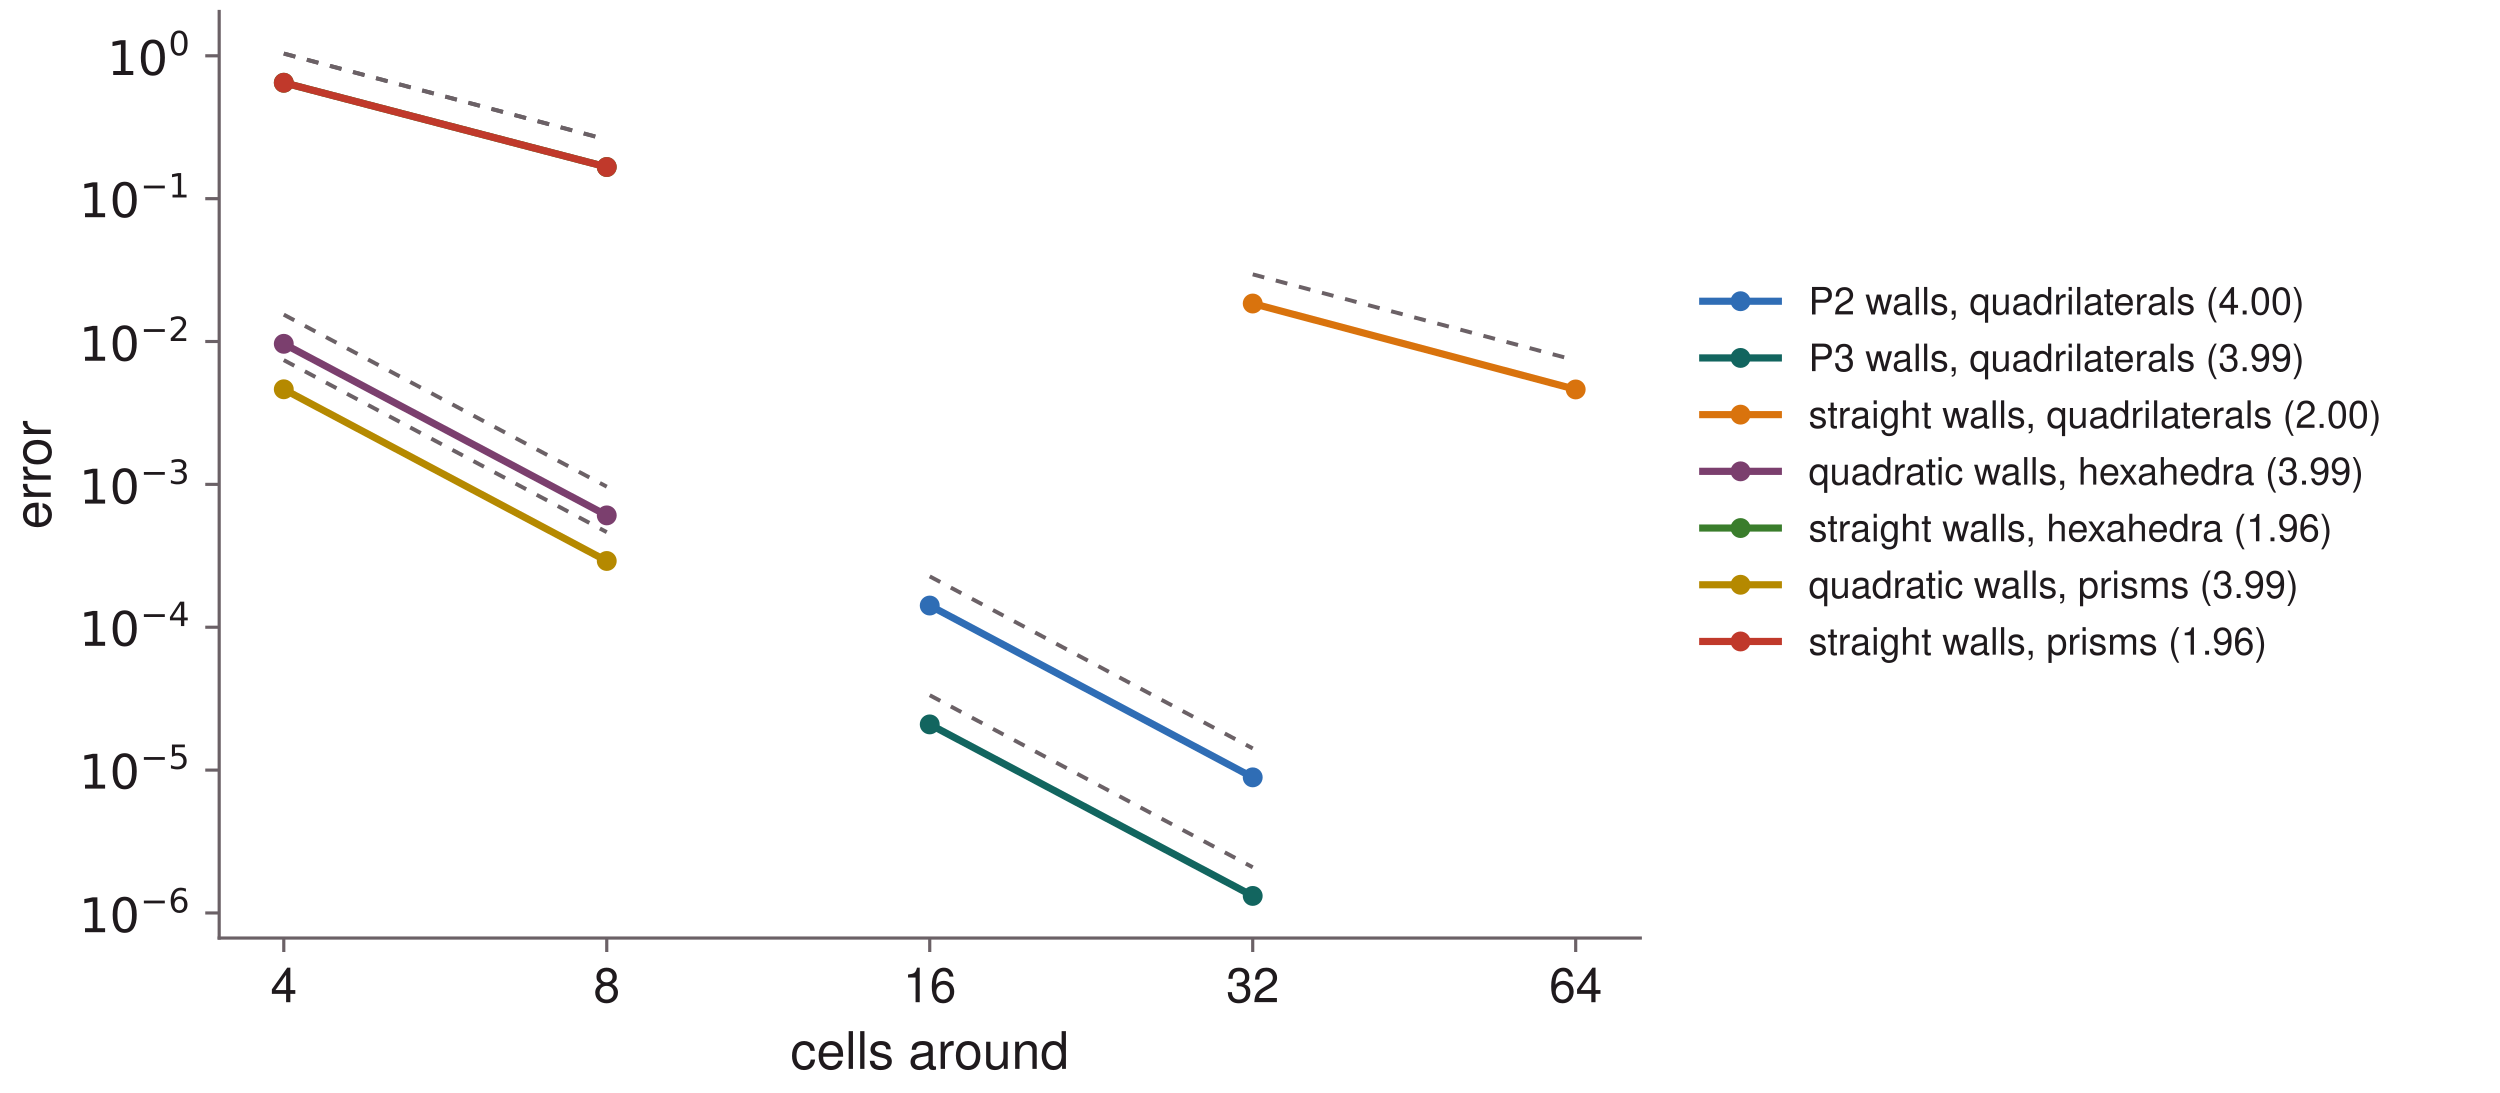
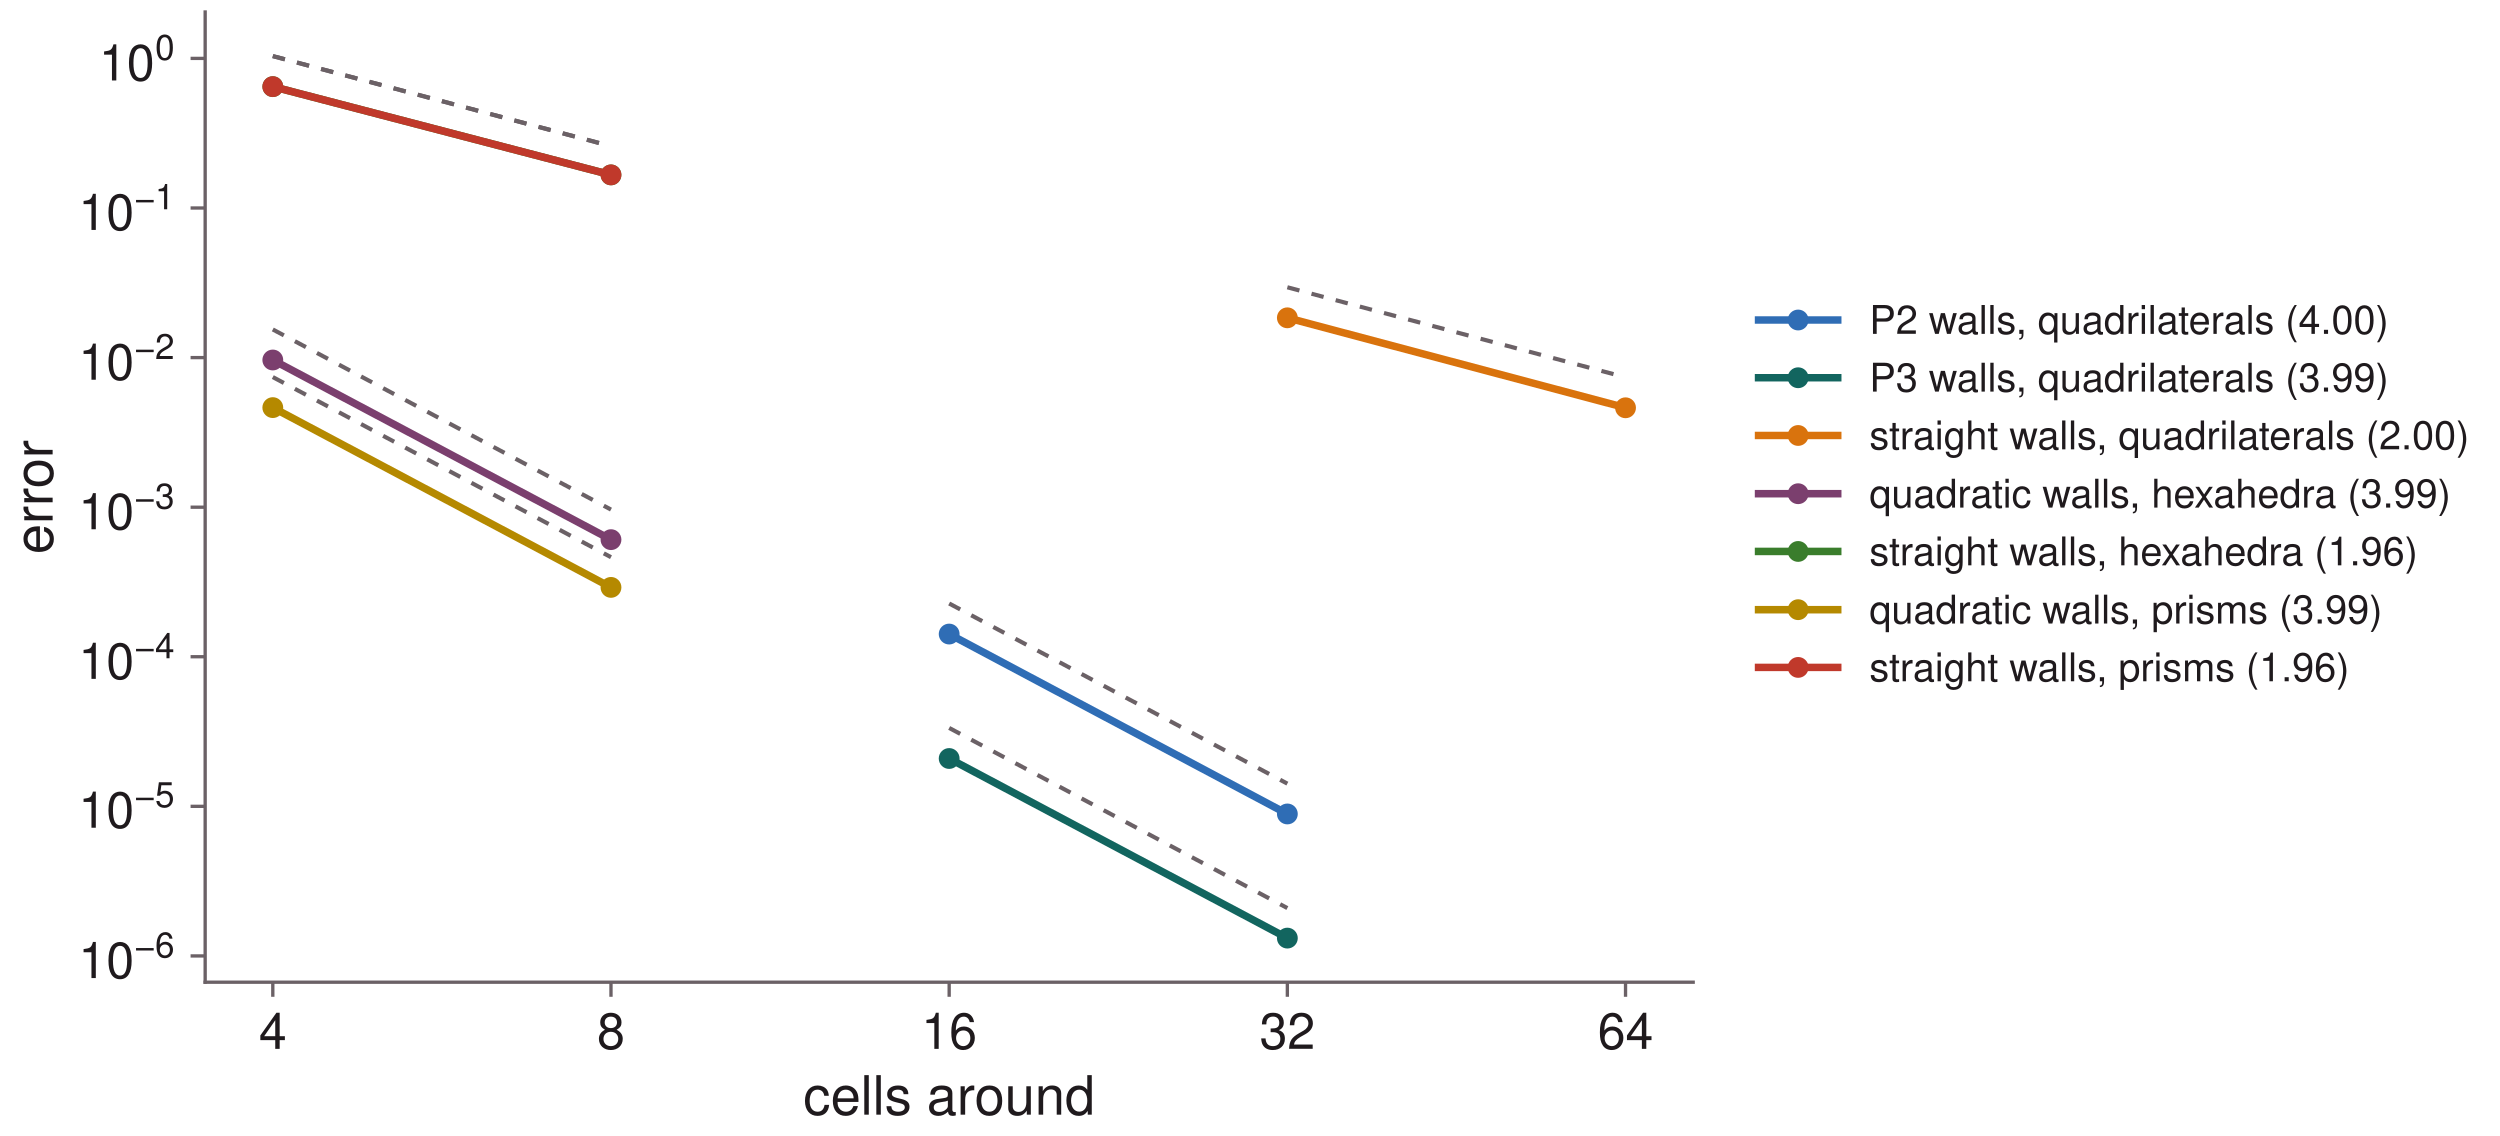
- <svg xmlns="http://www.w3.org/2000/svg" xmlns:xlink="http://www.w3.org/1999/xlink" width="628.243pt" height="274.609pt" viewBox="0 0 628.243 274.609" version="1.1">
+ <svg xmlns="http://www.w3.org/2000/svg" xmlns:xlink="http://www.w3.org/1999/xlink" width="599.997pt" height="272.606pt" viewBox="0 0 599.997 272.606" version="1.1">
  <defs>
    <style type="text/css">*{stroke-linejoin: round; stroke-linecap: butt}</style>
  </defs>
  <g id="figure_1">
    <g id="patch_1">
-       <path d="M 0 274.609  L 628.243 274.609  L 628.243 0  L 0 0  L 0 274.609  z " style="fill: none" />
+       <path d="M 0 272.606  L 599.997 272.606  L 599.997 0  L 0 0  L 0 272.606  z " style="fill: none" />
    </g>
    <g id="axes_1">
      <g id="patch_2">
-         <path d="M 55.08 235.728  L 412.2 235.728  L 412.2 2.88  L 55.08 2.88  L 55.08 235.728  z " style="fill: none" />
+         <path d="M 49.239 235.728  L 406.359 235.728  L 406.359 2.88  L 49.239 2.88  L 49.239 235.728  z " style="fill: none" />
      </g>
      <g id="matplotlib.axis_1">
        <g id="xtick_1">
          <g id="line2d_1">
            <defs>
              <path id="m103bd00e00" d="M 0 0  L 0 3.5  " style="stroke: #6b6166; stroke-width: 0.8" />
            </defs>
            <g>
-               <use xlink:href="#m103bd00e00" x="71.313" y="235.728" style="fill: #6b6166; stroke: #6b6166; stroke-width: 0.8" />
+               <use xlink:href="#m103bd00e00" x="65.472" y="235.728" style="fill: #6b6166; stroke: #6b6166; stroke-width: 0.8" />
            </g>
          </g>
          <g id="text_1">
-             <text style="font-size: 12px; font-family: 'Helvetica', 'Arial', 'DejaVu Sans'; text-anchor: middle; fill: #1f1a1d" x="71.313" y="251.845" transform="rotate(-0 71.31273 251.8452)">4</text>
+             <text style="font-size: 12px; font-family: 'Helvetica', 'Arial', 'DejaVu Sans'; text-anchor: middle; fill: #1f1a1d" x="65.472" y="251.728" transform="rotate(-0 65.47171 251.728)">4</text>
          </g>
        </g>
        <g id="xtick_2">
          <g id="line2d_2">
            <g>
-               <use xlink:href="#m103bd00e00" x="152.476" y="235.728" style="fill: #6b6166; stroke: #6b6166; stroke-width: 0.8" />
+               <use xlink:href="#m103bd00e00" x="146.635" y="235.728" style="fill: #6b6166; stroke: #6b6166; stroke-width: 0.8" />
            </g>
          </g>
          <g id="text_2">
-             <text style="font-size: 12px; font-family: 'Helvetica', 'Arial', 'DejaVu Sans'; text-anchor: middle; fill: #1f1a1d" x="152.476" y="251.845" transform="rotate(-0 152.4764 251.8452)">8</text>
+             <text style="font-size: 12px; font-family: 'Helvetica', 'Arial', 'DejaVu Sans'; text-anchor: middle; fill: #1f1a1d" x="146.635" y="251.728" transform="rotate(-0 146.6353 251.728)">8</text>
          </g>
        </g>
        <g id="xtick_3">
          <g id="line2d_3">
            <g>
-               <use xlink:href="#m103bd00e00" x="233.64" y="235.728" style="fill: #6b6166; stroke: #6b6166; stroke-width: 0.8" />
+               <use xlink:href="#m103bd00e00" x="227.799" y="235.728" style="fill: #6b6166; stroke: #6b6166; stroke-width: 0.8" />
            </g>
          </g>
          <g id="text_3">
-             <text style="font-size: 12px; font-family: 'Helvetica', 'Arial', 'DejaVu Sans'; text-anchor: middle; fill: #1f1a1d" x="233.64" y="251.845" transform="rotate(-0 233.64 251.8452)">16</text>
+             <text style="font-size: 12px; font-family: 'Helvetica', 'Arial', 'DejaVu Sans'; text-anchor: middle; fill: #1f1a1d" x="227.799" y="251.728" transform="rotate(-0 227.799 251.728)">16</text>
          </g>
        </g>
        <g id="xtick_4">
          <g id="line2d_4">
            <g>
-               <use xlink:href="#m103bd00e00" x="314.804" y="235.728" style="fill: #6b6166; stroke: #6b6166; stroke-width: 0.8" />
+               <use xlink:href="#m103bd00e00" x="308.963" y="235.728" style="fill: #6b6166; stroke: #6b6166; stroke-width: 0.8" />
            </g>
          </g>
          <g id="text_4">
-             <text style="font-size: 12px; font-family: 'Helvetica', 'Arial', 'DejaVu Sans'; text-anchor: middle; fill: #1f1a1d" x="314.804" y="251.845" transform="rotate(-0 314.8036 251.8452)">32</text>
+             <text style="font-size: 12px; font-family: 'Helvetica', 'Arial', 'DejaVu Sans'; text-anchor: middle; fill: #1f1a1d" x="308.963" y="251.728" transform="rotate(-0 308.9626 251.728)">32</text>
          </g>
        </g>
        <g id="xtick_5">
          <g id="line2d_5">
            <g>
-               <use xlink:href="#m103bd00e00" x="395.967" y="235.728" style="fill: #6b6166; stroke: #6b6166; stroke-width: 0.8" />
+               <use xlink:href="#m103bd00e00" x="390.126" y="235.728" style="fill: #6b6166; stroke: #6b6166; stroke-width: 0.8" />
            </g>
          </g>
          <g id="text_5">
-             <text style="font-size: 12px; font-family: 'Helvetica', 'Arial', 'DejaVu Sans'; text-anchor: middle; fill: #1f1a1d" x="395.967" y="251.845" transform="rotate(-0 395.9673 251.8452)">64</text>
+             <text style="font-size: 12px; font-family: 'Helvetica', 'Arial', 'DejaVu Sans'; text-anchor: middle; fill: #1f1a1d" x="390.126" y="251.728" transform="rotate(-0 390.1263 251.728)">64</text>
          </g>
        </g>
        <g id="text_6">
-           <text style="font-size: 13px; font-family: 'Helvetica', 'Arial', 'DejaVu Sans'; text-anchor: middle; fill: #1f1a1d" x="233.64" y="268.606" transform="rotate(-0 233.64 268.606)">cells around</text>
+           <text style="font-size: 13px; font-family: 'Helvetica', 'Arial', 'DejaVu Sans'; text-anchor: middle; fill: #1f1a1d" x="227.799" y="267.517" transform="rotate(-0 227.799 267.5171)">cells around</text>
        </g>
      </g>
      <g id="matplotlib.axis_2">
        <g id="ytick_1">
          <g id="line2d_6">
            <defs>
              <path id="m89a3976786" d="M 0 0  L -3.5 0  " style="stroke: #6b6166; stroke-width: 0.8" />
            </defs>
            <g>
-               <use xlink:href="#m89a3976786" x="55.08" y="229.424" style="fill: #6b6166; stroke: #6b6166; stroke-width: 0.8" />
+               <use xlink:href="#m89a3976786" x="49.239" y="229.424" style="fill: #6b6166; stroke: #6b6166; stroke-width: 0.8" />
            </g>
          </g>
          <g id="text_7">
-             <g style="fill: #1f1a1d" transform="translate(19.88 235.0638)">
-               <text>
-                 <tspan x="0" y="-0.81" style="font-size: 12px; font-family: 'DejaVu Sans'; fill: #1f1a1d">1</tspan>
-                 <tspan x="7.635" y="-0.81" style="font-size: 12px; font-family: 'DejaVu Sans'; fill: #1f1a1d">0</tspan>
-                 <tspan x="15.384" y="-5.766" style="font-size: 8.4px; font-family: 'DejaVu Sans'; fill: #1f1a1d">−</tspan>
-                 <tspan x="22.423" y="-5.766" style="font-size: 8.4px; font-family: 'DejaVu Sans'; fill: #1f1a1d">6</tspan>
+             <g style="fill: #1f1a1d" transform="translate(18.83898 234.8838)">
+               <text>
+                 <tspan x="0" y="-0.149" style="font-size: 12px; font-family: 'Helvetica'; fill: #1f1a1d">1</tspan>
+                 <tspan x="6.674" y="-0.149" style="font-size: 12px; font-family: 'Helvetica'; fill: #1f1a1d">0</tspan>
+                 <tspan x="13.463" y="-5.105" style="font-size: 8.4px; font-family: 'Helvetica'; fill: #1f1a1d">−</tspan>
+                 <tspan x="18.368" y="-5.105" style="font-size: 8.4px; font-family: 'Helvetica'; fill: #1f1a1d">6</tspan>
              </text>
            </g>
          </g>
        </g>
        <g id="ytick_2">
          <g id="line2d_7">
            <g>
-               <use xlink:href="#m89a3976786" x="55.08" y="193.523" style="fill: #6b6166; stroke: #6b6166; stroke-width: 0.8" />
+               <use xlink:href="#m89a3976786" x="49.239" y="193.523" style="fill: #6b6166; stroke: #6b6166; stroke-width: 0.8" />
            </g>
          </g>
          <g id="text_8">
-             <g style="fill: #1f1a1d" transform="translate(19.88 199.1027)">
-               <text>
-                 <tspan x="0" y="-0.919" style="font-size: 12px; font-family: 'DejaVu Sans'; fill: #1f1a1d">1</tspan>
-                 <tspan x="7.635" y="-0.919" style="font-size: 12px; font-family: 'DejaVu Sans'; fill: #1f1a1d">0</tspan>
-                 <tspan x="15.384" y="-5.875" style="font-size: 8.4px; font-family: 'DejaVu Sans'; fill: #1f1a1d">−</tspan>
-                 <tspan x="22.423" y="-5.875" style="font-size: 8.4px; font-family: 'DejaVu Sans'; fill: #1f1a1d">5</tspan>
+             <g style="fill: #1f1a1d" transform="translate(18.83898 198.9227)">
+               <text>
+                 <tspan x="0" y="-0.269" style="font-size: 12px; font-family: 'Helvetica'; fill: #1f1a1d">1</tspan>
+                 <tspan x="6.674" y="-0.269" style="font-size: 12px; font-family: 'Helvetica'; fill: #1f1a1d">0</tspan>
+                 <tspan x="13.463" y="-5.225" style="font-size: 8.4px; font-family: 'Helvetica'; fill: #1f1a1d">−</tspan>
+                 <tspan x="18.368" y="-5.225" style="font-size: 8.4px; font-family: 'Helvetica'; fill: #1f1a1d">5</tspan>
              </text>
            </g>
          </g>
        </g>
        <g id="ytick_3">
          <g id="line2d_8">
            <g>
-               <use xlink:href="#m89a3976786" x="55.08" y="157.622" style="fill: #6b6166; stroke: #6b6166; stroke-width: 0.8" />
+               <use xlink:href="#m89a3976786" x="49.239" y="157.622" style="fill: #6b6166; stroke: #6b6166; stroke-width: 0.8" />
            </g>
          </g>
          <g id="text_9">
-             <g style="fill: #1f1a1d" transform="translate(19.88 163.2017)">
-               <text>
-                 <tspan x="0" y="-0.919" style="font-size: 12px; font-family: 'DejaVu Sans'; fill: #1f1a1d">1</tspan>
-                 <tspan x="7.635" y="-0.919" style="font-size: 12px; font-family: 'DejaVu Sans'; fill: #1f1a1d">0</tspan>
-                 <tspan x="15.384" y="-5.875" style="font-size: 8.4px; font-family: 'DejaVu Sans'; fill: #1f1a1d">−</tspan>
-                 <tspan x="22.423" y="-5.875" style="font-size: 8.4px; font-family: 'DejaVu Sans'; fill: #1f1a1d">4</tspan>
+             <g style="fill: #1f1a1d" transform="translate(18.83898 163.0817)">
+               <text>
+                 <tspan x="0" y="-0.149" style="font-size: 12px; font-family: 'Helvetica'; fill: #1f1a1d">1</tspan>
+                 <tspan x="6.674" y="-0.149" style="font-size: 12px; font-family: 'Helvetica'; fill: #1f1a1d">0</tspan>
+                 <tspan x="13.463" y="-5.105" style="font-size: 8.4px; font-family: 'Helvetica'; fill: #1f1a1d">−</tspan>
+                 <tspan x="18.368" y="-5.105" style="font-size: 8.4px; font-family: 'Helvetica'; fill: #1f1a1d">4</tspan>
              </text>
            </g>
          </g>
        </g>
        <g id="ytick_4">
          <g id="line2d_9">
            <g>
-               <use xlink:href="#m89a3976786" x="55.08" y="121.721" style="fill: #6b6166; stroke: #6b6166; stroke-width: 0.8" />
+               <use xlink:href="#m89a3976786" x="49.239" y="121.721" style="fill: #6b6166; stroke: #6b6166; stroke-width: 0.8" />
            </g>
          </g>
          <g id="text_10">
-             <g style="fill: #1f1a1d" transform="translate(19.88 127.3606)">
-               <text>
-                 <tspan x="0" y="-0.81" style="font-size: 12px; font-family: 'DejaVu Sans'; fill: #1f1a1d">1</tspan>
-                 <tspan x="7.635" y="-0.81" style="font-size: 12px; font-family: 'DejaVu Sans'; fill: #1f1a1d">0</tspan>
-                 <tspan x="15.384" y="-5.766" style="font-size: 8.4px; font-family: 'DejaVu Sans'; fill: #1f1a1d">−</tspan>
-                 <tspan x="22.423" y="-5.766" style="font-size: 8.4px; font-family: 'DejaVu Sans'; fill: #1f1a1d">3</tspan>
+             <g style="fill: #1f1a1d" transform="translate(18.83898 127.1806)">
+               <text>
+                 <tspan x="0" y="-0.16" style="font-size: 12px; font-family: 'Helvetica'; fill: #1f1a1d">1</tspan>
+                 <tspan x="6.674" y="-0.16" style="font-size: 12px; font-family: 'Helvetica'; fill: #1f1a1d">0</tspan>
+                 <tspan x="13.463" y="-5.116" style="font-size: 8.4px; font-family: 'Helvetica'; fill: #1f1a1d">−</tspan>
+                 <tspan x="18.368" y="-5.116" style="font-size: 8.4px; font-family: 'Helvetica'; fill: #1f1a1d">3</tspan>
              </text>
            </g>
          </g>
        </g>
        <g id="ytick_5">
          <g id="line2d_10">
            <g>
-               <use xlink:href="#m89a3976786" x="55.08" y="85.82" style="fill: #6b6166; stroke: #6b6166; stroke-width: 0.8" />
+               <use xlink:href="#m89a3976786" x="49.239" y="85.82" style="fill: #6b6166; stroke: #6b6166; stroke-width: 0.8" />
            </g>
          </g>
          <g id="text_11">
-             <g style="fill: #1f1a1d" transform="translate(19.88 91.45956)">
-               <text>
-                 <tspan x="0" y="-0.81" style="font-size: 12px; font-family: 'DejaVu Sans'; fill: #1f1a1d">1</tspan>
-                 <tspan x="7.635" y="-0.81" style="font-size: 12px; font-family: 'DejaVu Sans'; fill: #1f1a1d">0</tspan>
-                 <tspan x="15.384" y="-5.766" style="font-size: 8.4px; font-family: 'DejaVu Sans'; fill: #1f1a1d">−</tspan>
-                 <tspan x="22.423" y="-5.766" style="font-size: 8.4px; font-family: 'DejaVu Sans'; fill: #1f1a1d">2</tspan>
+             <g style="fill: #1f1a1d" transform="translate(18.83898 91.27957)">
+               <text>
+                 <tspan x="0" y="-0.149" style="font-size: 12px; font-family: 'Helvetica'; fill: #1f1a1d">1</tspan>
+                 <tspan x="6.674" y="-0.149" style="font-size: 12px; font-family: 'Helvetica'; fill: #1f1a1d">0</tspan>
+                 <tspan x="13.463" y="-5.105" style="font-size: 8.4px; font-family: 'Helvetica'; fill: #1f1a1d">−</tspan>
+                 <tspan x="18.368" y="-5.105" style="font-size: 8.4px; font-family: 'Helvetica'; fill: #1f1a1d">2</tspan>
              </text>
            </g>
          </g>
        </g>
        <g id="ytick_6">
          <g id="line2d_11">
            <g>
-               <use xlink:href="#m89a3976786" x="55.08" y="49.919" style="fill: #6b6166; stroke: #6b6166; stroke-width: 0.8" />
+               <use xlink:href="#m89a3976786" x="49.239" y="49.919" style="fill: #6b6166; stroke: #6b6166; stroke-width: 0.8" />
            </g>
          </g>
          <g id="text_12">
-             <g style="fill: #1f1a1d" transform="translate(19.88 55.49852)">
-               <text>
-                 <tspan x="0" y="-0.919" style="font-size: 12px; font-family: 'DejaVu Sans'; fill: #1f1a1d">1</tspan>
-                 <tspan x="7.635" y="-0.919" style="font-size: 12px; font-family: 'DejaVu Sans'; fill: #1f1a1d">0</tspan>
-                 <tspan x="15.384" y="-5.875" style="font-size: 8.4px; font-family: 'DejaVu Sans'; fill: #1f1a1d">−</tspan>
-                 <tspan x="22.423" y="-5.875" style="font-size: 8.4px; font-family: 'DejaVu Sans'; fill: #1f1a1d">1</tspan>
+             <g style="fill: #1f1a1d" transform="translate(18.83898 55.37852)">
+               <text>
+                 <tspan x="0" y="-0.192" style="font-size: 12px; font-family: 'Helvetica'; fill: #1f1a1d">1</tspan>
+                 <tspan x="6.674" y="-0.192" style="font-size: 12px; font-family: 'Helvetica'; fill: #1f1a1d">0</tspan>
+                 <tspan x="13.463" y="-5.148" style="font-size: 8.4px; font-family: 'Helvetica'; fill: #1f1a1d">−</tspan>
+                 <tspan x="18.368" y="-5.148" style="font-size: 8.4px; font-family: 'Helvetica'; fill: #1f1a1d">1</tspan>
              </text>
            </g>
          </g>
        </g>
        <g id="ytick_7">
          <g id="line2d_12">
            <g>
-               <use xlink:href="#m89a3976786" x="55.08" y="14.017" style="fill: #6b6166; stroke: #6b6166; stroke-width: 0.8" />
+               <use xlink:href="#m89a3976786" x="49.239" y="14.017" style="fill: #6b6166; stroke: #6b6166; stroke-width: 0.8" />
            </g>
          </g>
          <g id="text_13">
-             <g style="fill: #1f1a1d" transform="translate(26.96 19.65747)">
-               <text>
-                 <tspan x="0" y="-0.81" style="font-size: 12px; font-family: 'DejaVu Sans'; fill: #1f1a1d">1</tspan>
-                 <tspan x="7.635" y="-0.81" style="font-size: 12px; font-family: 'DejaVu Sans'; fill: #1f1a1d">0</tspan>
-                 <tspan x="15.384" y="-5.766" style="font-size: 8.4px; font-family: 'DejaVu Sans'; fill: #1f1a1d">0</tspan>
+             <g style="fill: #1f1a1d" transform="translate(23.75898 19.47747)">
+               <text>
+                 <tspan x="0" y="-0.171" style="font-size: 12px; font-family: 'Helvetica'; fill: #1f1a1d">1</tspan>
+                 <tspan x="6.674" y="-0.171" style="font-size: 12px; font-family: 'Helvetica'; fill: #1f1a1d">0</tspan>
+                 <tspan x="13.463" y="-5.127" style="font-size: 8.4px; font-family: 'Helvetica'; fill: #1f1a1d">0</tspan>
              </text>
            </g>
          </g>
        </g>
        <g id="text_14">
-           <text style="font-size: 13px; font-family: 'Helvetica', 'Arial', 'DejaVu Sans'; text-anchor: middle; fill: #1f1a1d" x="12.757" y="119.304" transform="rotate(-90 12.75695 119.304)">error</text>
+           <text style="font-size: 13px; font-family: 'Helvetica', 'Arial', 'DejaVu Sans'; text-anchor: middle; fill: #1f1a1d" x="12.63" y="119.304" transform="rotate(-90 12.63 119.304)">error</text>
        </g>
      </g>
      <g id="line2d_13">
-         <path d="M 233.64 144.844  L 314.804 188.073  " clip-path="url(#p9d4a8f071f)" style="fill: none; stroke-dasharray: 3,3; stroke-dashoffset: 0; stroke: #6b6166" />
+         <path d="M 227.799 144.844  L 308.963 188.073  " clip-path="url(#p60db25e76b)" style="fill: none; stroke-dasharray: 3,3; stroke-dashoffset: 0; stroke: #6b6166" />
      </g>
      <g id="line2d_14">
-         <path d="M 233.64 152.172  L 314.804 195.348  " clip-path="url(#p9d4a8f071f)" style="fill: none; stroke: #2f6db5; stroke-width: 1.8; stroke-linecap: square" />
+         <path d="M 227.799 152.172  L 308.963 195.348  " clip-path="url(#p60db25e76b)" style="fill: none; stroke: #2f6db5; stroke-width: 1.8; stroke-linecap: square" />
        <defs>
          <path id="m3e75f828fb" d="M 0 2  C 0.53 2 1.039 1.789 1.414 1.414  C 1.789 1.039 2 0.53 2 0  C 2 -0.53 1.789 -1.039 1.414 -1.414  C 1.039 -1.789 0.53 -2 0 -2  C -0.53 -2 -1.039 -1.789 -1.414 -1.414  C -1.789 -1.039 -2 -0.53 -2 0  C -2 0.53 -1.789 1.039 -1.414 1.414  C -1.039 1.789 -0.53 2 0 2  z " style="stroke: #2f6db5" />
        </defs>
-         <g clip-path="url(#p9d4a8f071f)">
-           <use xlink:href="#m3e75f828fb" x="233.64" y="152.172" style="fill: #2f6db5; stroke: #2f6db5" />
-           <use xlink:href="#m3e75f828fb" x="314.804" y="195.348" style="fill: #2f6db5; stroke: #2f6db5" />
+         <g clip-path="url(#p60db25e76b)">
+           <use xlink:href="#m3e75f828fb" x="227.799" y="152.172" style="fill: #2f6db5; stroke: #2f6db5" />
+           <use xlink:href="#m3e75f828fb" x="308.963" y="195.348" style="fill: #2f6db5; stroke: #2f6db5" />
        </g>
      </g>
      <g id="line2d_15">
-         <path d="M 233.64 174.711  L 314.804 217.94  " clip-path="url(#p9d4a8f071f)" style="fill: none; stroke-dasharray: 3,3; stroke-dashoffset: 0; stroke: #6b6166" />
+         <path d="M 227.799 174.711  L 308.963 217.94  " clip-path="url(#p60db25e76b)" style="fill: none; stroke-dasharray: 3,3; stroke-dashoffset: 0; stroke: #6b6166" />
      </g>
      <g id="line2d_16">
-         <path d="M 233.64 182.039  L 314.804 225.144  " clip-path="url(#p9d4a8f071f)" style="fill: none; stroke: #12655f; stroke-width: 1.8; stroke-linecap: square" />
+         <path d="M 227.799 182.039  L 308.963 225.144  " clip-path="url(#p60db25e76b)" style="fill: none; stroke: #12655f; stroke-width: 1.8; stroke-linecap: square" />
        <defs>
          <path id="m86a96ea0e7" d="M 0 2  C 0.53 2 1.039 1.789 1.414 1.414  C 1.789 1.039 2 0.53 2 0  C 2 -0.53 1.789 -1.039 1.414 -1.414  C 1.039 -1.789 0.53 -2 0 -2  C -0.53 -2 -1.039 -1.789 -1.414 -1.414  C -1.789 -1.039 -2 -0.53 -2 0  C -2 0.53 -1.789 1.039 -1.414 1.414  C -1.039 1.789 -0.53 2 0 2  z " style="stroke: #12655f" />
        </defs>
-         <g clip-path="url(#p9d4a8f071f)">
-           <use xlink:href="#m86a96ea0e7" x="233.64" y="182.039" style="fill: #12655f; stroke: #12655f" />
-           <use xlink:href="#m86a96ea0e7" x="314.804" y="225.144" style="fill: #12655f; stroke: #12655f" />
+         <g clip-path="url(#p60db25e76b)">
+           <use xlink:href="#m86a96ea0e7" x="227.799" y="182.039" style="fill: #12655f; stroke: #12655f" />
+           <use xlink:href="#m86a96ea0e7" x="308.963" y="225.144" style="fill: #12655f; stroke: #12655f" />
        </g>
      </g>
      <g id="line2d_17">
-         <path d="M 314.804 68.947  L 395.967 90.561  " clip-path="url(#p9d4a8f071f)" style="fill: none; stroke-dasharray: 3,3; stroke-dashoffset: 0; stroke: #6b6166" />
+         <path d="M 308.963 68.947  L 390.126 90.561  " clip-path="url(#p60db25e76b)" style="fill: none; stroke-dasharray: 3,3; stroke-dashoffset: 0; stroke: #6b6166" />
      </g>
      <g id="line2d_18">
-         <path d="M 314.804 76.275  L 395.967 97.867  " clip-path="url(#p9d4a8f071f)" style="fill: none; stroke: #d9730d; stroke-width: 1.8; stroke-linecap: square" />
+         <path d="M 308.963 76.275  L 390.126 97.867  " clip-path="url(#p60db25e76b)" style="fill: none; stroke: #d9730d; stroke-width: 1.8; stroke-linecap: square" />
        <defs>
          <path id="m9d39a3d127" d="M 0 2  C 0.53 2 1.039 1.789 1.414 1.414  C 1.789 1.039 2 0.53 2 0  C 2 -0.53 1.789 -1.039 1.414 -1.414  C 1.039 -1.789 0.53 -2 0 -2  C -0.53 -2 -1.039 -1.789 -1.414 -1.414  C -1.789 -1.039 -2 -0.53 -2 0  C -2 0.53 -1.789 1.039 -1.414 1.414  C -1.039 1.789 -0.53 2 0 2  z " style="stroke: #d9730d" />
        </defs>
-         <g clip-path="url(#p9d4a8f071f)">
-           <use xlink:href="#m9d39a3d127" x="314.804" y="76.275" style="fill: #d9730d; stroke: #d9730d" />
-           <use xlink:href="#m9d39a3d127" x="395.967" y="97.867" style="fill: #d9730d; stroke: #d9730d" />
+         <g clip-path="url(#p60db25e76b)">
+           <use xlink:href="#m9d39a3d127" x="308.963" y="76.275" style="fill: #d9730d; stroke: #d9730d" />
+           <use xlink:href="#m9d39a3d127" x="390.126" y="97.867" style="fill: #d9730d; stroke: #d9730d" />
        </g>
      </g>
      <g id="line2d_19">
-         <path d="M 71.313 79.071  L 152.476 122.3  " clip-path="url(#p9d4a8f071f)" style="fill: none; stroke-dasharray: 3,3; stroke-dashoffset: 0; stroke: #6b6166" />
+         <path d="M 65.472 79.071  L 146.635 122.3  " clip-path="url(#p60db25e76b)" style="fill: none; stroke-dasharray: 3,3; stroke-dashoffset: 0; stroke: #6b6166" />
      </g>
      <g id="line2d_20">
-         <path d="M 71.313 86.399  L 152.476 129.515  " clip-path="url(#p9d4a8f071f)" style="fill: none; stroke: #7b3f6e; stroke-width: 1.8; stroke-linecap: square" />
+         <path d="M 65.472 86.399  L 146.635 129.515  " clip-path="url(#p60db25e76b)" style="fill: none; stroke: #7b3f6e; stroke-width: 1.8; stroke-linecap: square" />
        <defs>
          <path id="m72f4084d4a" d="M 0 2  C 0.53 2 1.039 1.789 1.414 1.414  C 1.789 1.039 2 0.53 2 0  C 2 -0.53 1.789 -1.039 1.414 -1.414  C 1.039 -1.789 0.53 -2 0 -2  C -0.53 -2 -1.039 -1.789 -1.414 -1.414  C -1.789 -1.039 -2 -0.53 -2 0  C -2 0.53 -1.789 1.039 -1.414 1.414  C -1.039 1.789 -0.53 2 0 2  z " style="stroke: #7b3f6e" />
        </defs>
-         <g clip-path="url(#p9d4a8f071f)">
-           <use xlink:href="#m72f4084d4a" x="71.313" y="86.399" style="fill: #7b3f6e; stroke: #7b3f6e" />
-           <use xlink:href="#m72f4084d4a" x="152.476" y="129.515" style="fill: #7b3f6e; stroke: #7b3f6e" />
+         <g clip-path="url(#p60db25e76b)">
+           <use xlink:href="#m72f4084d4a" x="65.472" y="86.399" style="fill: #7b3f6e; stroke: #7b3f6e" />
+           <use xlink:href="#m72f4084d4a" x="146.635" y="129.515" style="fill: #7b3f6e; stroke: #7b3f6e" />
        </g>
      </g>
      <g id="line2d_21">
-         <path d="M 71.313 13.464  L 152.476 35.079  " clip-path="url(#p9d4a8f071f)" style="fill: none; stroke-dasharray: 3,3; stroke-dashoffset: 0; stroke: #6b6166" />
+         <path d="M 65.472 13.464  L 146.635 35.079  " clip-path="url(#p60db25e76b)" style="fill: none; stroke-dasharray: 3,3; stroke-dashoffset: 0; stroke: #6b6166" />
      </g>
      <g id="line2d_22">
-         <path d="M 71.313 20.792  L 152.476 41.971  " clip-path="url(#p9d4a8f071f)" style="fill: none; stroke: #3a7d2c; stroke-width: 1.8; stroke-linecap: square" />
+         <path d="M 65.472 20.792  L 146.635 41.971  " clip-path="url(#p60db25e76b)" style="fill: none; stroke: #3a7d2c; stroke-width: 1.8; stroke-linecap: square" />
        <defs>
          <path id="md9171aab7b" d="M 0 2  C 0.53 2 1.039 1.789 1.414 1.414  C 1.789 1.039 2 0.53 2 0  C 2 -0.53 1.789 -1.039 1.414 -1.414  C 1.039 -1.789 0.53 -2 0 -2  C -0.53 -2 -1.039 -1.789 -1.414 -1.414  C -1.789 -1.039 -2 -0.53 -2 0  C -2 0.53 -1.789 1.039 -1.414 1.414  C -1.039 1.789 -0.53 2 0 2  z " style="stroke: #3a7d2c" />
        </defs>
-         <g clip-path="url(#p9d4a8f071f)">
-           <use xlink:href="#md9171aab7b" x="71.313" y="20.792" style="fill: #3a7d2c; stroke: #3a7d2c" />
-           <use xlink:href="#md9171aab7b" x="152.476" y="41.971" style="fill: #3a7d2c; stroke: #3a7d2c" />
+         <g clip-path="url(#p60db25e76b)">
+           <use xlink:href="#md9171aab7b" x="65.472" y="20.792" style="fill: #3a7d2c; stroke: #3a7d2c" />
+           <use xlink:href="#md9171aab7b" x="146.635" y="41.971" style="fill: #3a7d2c; stroke: #3a7d2c" />
        </g>
      </g>
      <g id="line2d_23">
-         <path d="M 71.313 90.498  L 152.476 133.727  " clip-path="url(#p9d4a8f071f)" style="fill: none; stroke-dasharray: 3,3; stroke-dashoffset: 0; stroke: #6b6166" />
+         <path d="M 65.472 90.498  L 146.635 133.727  " clip-path="url(#p60db25e76b)" style="fill: none; stroke-dasharray: 3,3; stroke-dashoffset: 0; stroke: #6b6166" />
      </g>
      <g id="line2d_24">
-         <path d="M 71.313 97.826  L 152.476 140.972  " clip-path="url(#p9d4a8f071f)" style="fill: none; stroke: #b58900; stroke-width: 1.8; stroke-linecap: square" />
+         <path d="M 65.472 97.826  L 146.635 140.972  " clip-path="url(#p60db25e76b)" style="fill: none; stroke: #b58900; stroke-width: 1.8; stroke-linecap: square" />
        <defs>
          <path id="mf941021924" d="M 0 2  C 0.53 2 1.039 1.789 1.414 1.414  C 1.789 1.039 2 0.53 2 0  C 2 -0.53 1.789 -1.039 1.414 -1.414  C 1.039 -1.789 0.53 -2 0 -2  C -0.53 -2 -1.039 -1.789 -1.414 -1.414  C -1.789 -1.039 -2 -0.53 -2 0  C -2 0.53 -1.789 1.039 -1.414 1.414  C -1.039 1.789 -0.53 2 0 2  z " style="stroke: #b58900" />
        </defs>
-         <g clip-path="url(#p9d4a8f071f)">
-           <use xlink:href="#mf941021924" x="71.313" y="97.826" style="fill: #b58900; stroke: #b58900" />
-           <use xlink:href="#mf941021924" x="152.476" y="140.972" style="fill: #b58900; stroke: #b58900" />
+         <g clip-path="url(#p60db25e76b)">
+           <use xlink:href="#mf941021924" x="65.472" y="97.826" style="fill: #b58900; stroke: #b58900" />
+           <use xlink:href="#mf941021924" x="146.635" y="140.972" style="fill: #b58900; stroke: #b58900" />
        </g>
      </g>
      <g id="line2d_25">
-         <path d="M 71.313 13.464  L 152.476 35.079  " clip-path="url(#p9d4a8f071f)" style="fill: none; stroke-dasharray: 3,3; stroke-dashoffset: 0; stroke: #6b6166" />
+         <path d="M 65.472 13.464  L 146.635 35.079  " clip-path="url(#p60db25e76b)" style="fill: none; stroke-dasharray: 3,3; stroke-dashoffset: 0; stroke: #6b6166" />
      </g>
      <g id="line2d_26">
-         <path d="M 71.313 20.792  L 152.476 41.971  " clip-path="url(#p9d4a8f071f)" style="fill: none; stroke: #c0392b; stroke-width: 1.8; stroke-linecap: square" />
+         <path d="M 65.472 20.792  L 146.635 41.971  " clip-path="url(#p60db25e76b)" style="fill: none; stroke: #c0392b; stroke-width: 1.8; stroke-linecap: square" />
        <defs>
          <path id="md1334514eb" d="M 0 2  C 0.53 2 1.039 1.789 1.414 1.414  C 1.789 1.039 2 0.53 2 0  C 2 -0.53 1.789 -1.039 1.414 -1.414  C 1.039 -1.789 0.53 -2 0 -2  C -0.53 -2 -1.039 -1.789 -1.414 -1.414  C -1.789 -1.039 -2 -0.53 -2 0  C -2 0.53 -1.789 1.039 -1.414 1.414  C -1.039 1.789 -0.53 2 0 2  z " style="stroke: #c0392b" />
        </defs>
-         <g clip-path="url(#p9d4a8f071f)">
-           <use xlink:href="#md1334514eb" x="71.313" y="20.792" style="fill: #c0392b; stroke: #c0392b" />
-           <use xlink:href="#md1334514eb" x="152.476" y="41.971" style="fill: #c0392b; stroke: #c0392b" />
+         <g clip-path="url(#p60db25e76b)">
+           <use xlink:href="#md1334514eb" x="65.472" y="20.792" style="fill: #c0392b; stroke: #c0392b" />
+           <use xlink:href="#md1334514eb" x="146.635" y="41.971" style="fill: #c0392b; stroke: #c0392b" />
        </g>
      </g>
      <g id="patch_3">
-         <path d="M 55.08 235.728  L 55.08 2.88  " style="fill: none; stroke: #6b6166; stroke-width: 0.8; stroke-linejoin: miter; stroke-linecap: square" />
+         <path d="M 49.239 235.728  L 49.239 2.88  " style="fill: none; stroke: #6b6166; stroke-width: 0.8; stroke-linejoin: miter; stroke-linecap: square" />
      </g>
      <g id="patch_4">
-         <path d="M 55.08 235.728  L 412.2 235.728  " style="fill: none; stroke: #6b6166; stroke-width: 0.8; stroke-linejoin: miter; stroke-linecap: square" />
+         <path d="M 49.239 235.728  L 406.359 235.728  " style="fill: none; stroke: #6b6166; stroke-width: 0.8; stroke-linejoin: miter; stroke-linecap: square" />
      </g>
      <g id="legend_1">
        <g id="line2d_27">
-           <path d="M 427.892 75.695  L 437.392 75.695  L 446.892 75.695  " style="fill: none; stroke: #2f6db5; stroke-width: 1.8; stroke-linecap: square" />
-           <g>
-             <use xlink:href="#m3e75f828fb" x="437.392" y="75.695" style="fill: #2f6db5; stroke: #2f6db5" />
+           <path d="M 422.051 76.803  L 431.551 76.803  L 441.051 76.803  " style="fill: none; stroke: #2f6db5; stroke-width: 1.8; stroke-linecap: square" />
+           <g>
+             <use xlink:href="#m3e75f828fb" x="431.551" y="76.803" style="fill: #2f6db5; stroke: #2f6db5" />
          </g>
        </g>
        <g id="text_15">
-           <text style="font-size: 9.5px; font-family: 'Helvetica', 'Arial', 'DejaVu Sans'; text-anchor: start; fill: #1f1a1d" x="454.492" y="79.02" transform="rotate(-0 454.4924 79.01992)">P2 walls, quadrilaterals (4.00)</text>
+           <text style="font-size: 9.5px; font-family: 'Helvetica', 'Arial', 'DejaVu Sans'; text-anchor: start; fill: #1f1a1d" x="448.651" y="80.128" transform="rotate(-0 448.6514 80.12838)">P2 walls, quadrilaterals (4.00)</text>
        </g>
        <g id="line2d_28">
-           <path d="M 427.892 89.946  L 437.392 89.946  L 446.892 89.946  " style="fill: none; stroke: #12655f; stroke-width: 1.8; stroke-linecap: square" />
-           <g>
-             <use xlink:href="#m86a96ea0e7" x="437.392" y="89.946" style="fill: #12655f; stroke: #12655f" />
+           <path d="M 422.051 90.659  L 431.551 90.659  L 441.051 90.659  " style="fill: none; stroke: #12655f; stroke-width: 1.8; stroke-linecap: square" />
+           <g>
+             <use xlink:href="#m86a96ea0e7" x="431.551" y="90.659" style="fill: #12655f; stroke: #12655f" />
          </g>
        </g>
        <g id="text_16">
-           <text style="font-size: 9.5px; font-family: 'Helvetica', 'Arial', 'DejaVu Sans'; text-anchor: start; fill: #1f1a1d" x="454.492" y="93.271" transform="rotate(-0 454.4924 93.27066)">P3 walls, quadrilaterals (3.99)</text>
+           <text style="font-size: 9.5px; font-family: 'Helvetica', 'Arial', 'DejaVu Sans'; text-anchor: start; fill: #1f1a1d" x="448.651" y="93.984" transform="rotate(-0 448.6514 93.98353)">P3 walls, quadrilaterals (3.99)</text>
        </g>
        <g id="line2d_29">
-           <path d="M 427.892 104.196  L 437.392 104.196  L 446.892 104.196  " style="fill: none; stroke: #d9730d; stroke-width: 1.8; stroke-linecap: square" />
-           <g>
-             <use xlink:href="#m9d39a3d127" x="437.392" y="104.196" style="fill: #d9730d; stroke: #d9730d" />
+           <path d="M 422.051 104.514  L 431.551 104.514  L 441.051 104.514  " style="fill: none; stroke: #d9730d; stroke-width: 1.8; stroke-linecap: square" />
+           <g>
+             <use xlink:href="#m9d39a3d127" x="431.551" y="104.514" style="fill: #d9730d; stroke: #d9730d" />
          </g>
        </g>
        <g id="text_17">
-           <text style="font-size: 9.5px; font-family: 'Helvetica', 'Arial', 'DejaVu Sans'; text-anchor: start; fill: #1f1a1d" x="454.492" y="107.521" transform="rotate(-0 454.4924 107.5214)">straight walls, quadrilaterals (2.00)</text>
+           <text style="font-size: 9.5px; font-family: 'Helvetica', 'Arial', 'DejaVu Sans'; text-anchor: start; fill: #1f1a1d" x="448.651" y="107.839" transform="rotate(-0 448.6514 107.8387)">straight walls, quadrilaterals (2.00)</text>
        </g>
        <g id="line2d_30">
-           <path d="M 427.892 118.447  L 437.392 118.447  L 446.892 118.447  " style="fill: none; stroke: #7b3f6e; stroke-width: 1.8; stroke-linecap: square" />
-           <g>
-             <use xlink:href="#m72f4084d4a" x="437.392" y="118.447" style="fill: #7b3f6e; stroke: #7b3f6e" />
+           <path d="M 422.051 118.491  L 431.551 118.491  L 441.051 118.491  " style="fill: none; stroke: #7b3f6e; stroke-width: 1.8; stroke-linecap: square" />
+           <g>
+             <use xlink:href="#m72f4084d4a" x="431.551" y="118.491" style="fill: #7b3f6e; stroke: #7b3f6e" />
          </g>
        </g>
        <g id="text_18">
-           <text style="font-size: 9.5px; font-family: 'Helvetica', 'Arial', 'DejaVu Sans'; text-anchor: start; fill: #1f1a1d" x="454.492" y="121.772" transform="rotate(-0 454.4924 121.7721)">quadratic walls, hexahedra (3.99)</text>
+           <text style="font-size: 9.5px; font-family: 'Helvetica', 'Arial', 'DejaVu Sans'; text-anchor: start; fill: #1f1a1d" x="448.651" y="121.816" transform="rotate(-0 448.6514 121.8156)">quadratic walls, hexahedra (3.99)</text>
        </g>
        <g id="line2d_31">
-           <path d="M 427.892 132.698  L 437.392 132.698  L 446.892 132.698  " style="fill: none; stroke: #3a7d2c; stroke-width: 1.8; stroke-linecap: square" />
-           <g>
-             <use xlink:href="#md9171aab7b" x="437.392" y="132.698" style="fill: #3a7d2c; stroke: #3a7d2c" />
+           <path d="M 422.051 132.346  L 431.551 132.346  L 441.051 132.346  " style="fill: none; stroke: #3a7d2c; stroke-width: 1.8; stroke-linecap: square" />
+           <g>
+             <use xlink:href="#md9171aab7b" x="431.551" y="132.346" style="fill: #3a7d2c; stroke: #3a7d2c" />
          </g>
        </g>
        <g id="text_19">
-           <text style="font-size: 9.5px; font-family: 'Helvetica', 'Arial', 'DejaVu Sans'; text-anchor: start; fill: #1f1a1d" x="454.492" y="136.023" transform="rotate(-0 454.4924 136.0229)">straight walls, hexahedra (1.96)</text>
+           <text style="font-size: 9.5px; font-family: 'Helvetica', 'Arial', 'DejaVu Sans'; text-anchor: start; fill: #1f1a1d" x="448.651" y="135.671" transform="rotate(-0 448.6514 135.6707)">straight walls, hexahedra (1.96)</text>
        </g>
        <g id="line2d_32">
-           <path d="M 427.892 146.949  L 437.392 146.949  L 446.892 146.949  " style="fill: none; stroke: #b58900; stroke-width: 1.8; stroke-linecap: square" />
-           <g>
-             <use xlink:href="#mf941021924" x="437.392" y="146.949" style="fill: #b58900; stroke: #b58900" />
+           <path d="M 422.051 146.323  L 431.551 146.323  L 441.051 146.323  " style="fill: none; stroke: #b58900; stroke-width: 1.8; stroke-linecap: square" />
+           <g>
+             <use xlink:href="#mf941021924" x="431.551" y="146.323" style="fill: #b58900; stroke: #b58900" />
          </g>
        </g>
        <g id="text_20">
-           <text style="font-size: 9.5px; font-family: 'Helvetica', 'Arial', 'DejaVu Sans'; text-anchor: start; fill: #1f1a1d" x="454.492" y="150.274" transform="rotate(-0 454.4924 150.2736)">quadratic walls, prisms (3.99)</text>
+           <text style="font-size: 9.5px; font-family: 'Helvetica', 'Arial', 'DejaVu Sans'; text-anchor: start; fill: #1f1a1d" x="448.651" y="149.648" transform="rotate(-0 448.6514 149.6476)">quadratic walls, prisms (3.99)</text>
        </g>
        <g id="line2d_33">
-           <path d="M 427.892 161.199  L 437.392 161.199  L 446.892 161.199  " style="fill: none; stroke: #c0392b; stroke-width: 1.8; stroke-linecap: square" />
-           <g>
-             <use xlink:href="#md1334514eb" x="437.392" y="161.199" style="fill: #c0392b; stroke: #c0392b" />
+           <path d="M 422.051 160.178  L 431.551 160.178  L 441.051 160.178  " style="fill: none; stroke: #c0392b; stroke-width: 1.8; stroke-linecap: square" />
+           <g>
+             <use xlink:href="#md1334514eb" x="431.551" y="160.178" style="fill: #c0392b; stroke: #c0392b" />
          </g>
        </g>
        <g id="text_21">
-           <text style="font-size: 9.5px; font-family: 'Helvetica', 'Arial', 'DejaVu Sans'; text-anchor: start; fill: #1f1a1d" x="454.492" y="164.524" transform="rotate(-0 454.4924 164.5244)">straight walls, prisms (1.96)</text>
+           <text style="font-size: 9.5px; font-family: 'Helvetica', 'Arial', 'DejaVu Sans'; text-anchor: start; fill: #1f1a1d" x="448.651" y="163.503" transform="rotate(-0 448.6514 163.5027)">straight walls, prisms (1.96)</text>
        </g>
      </g>
    </g>
  </g>
  <defs>
-     <clipPath id="p9d4a8f071f">
-       <rect x="55.08" y="2.88" width="357.12" height="232.848" />
+     <clipPath id="p60db25e76b">
+       <rect x="49.239" y="2.88" width="357.12" height="232.848" />
    </clipPath>
  </defs>
</svg>
